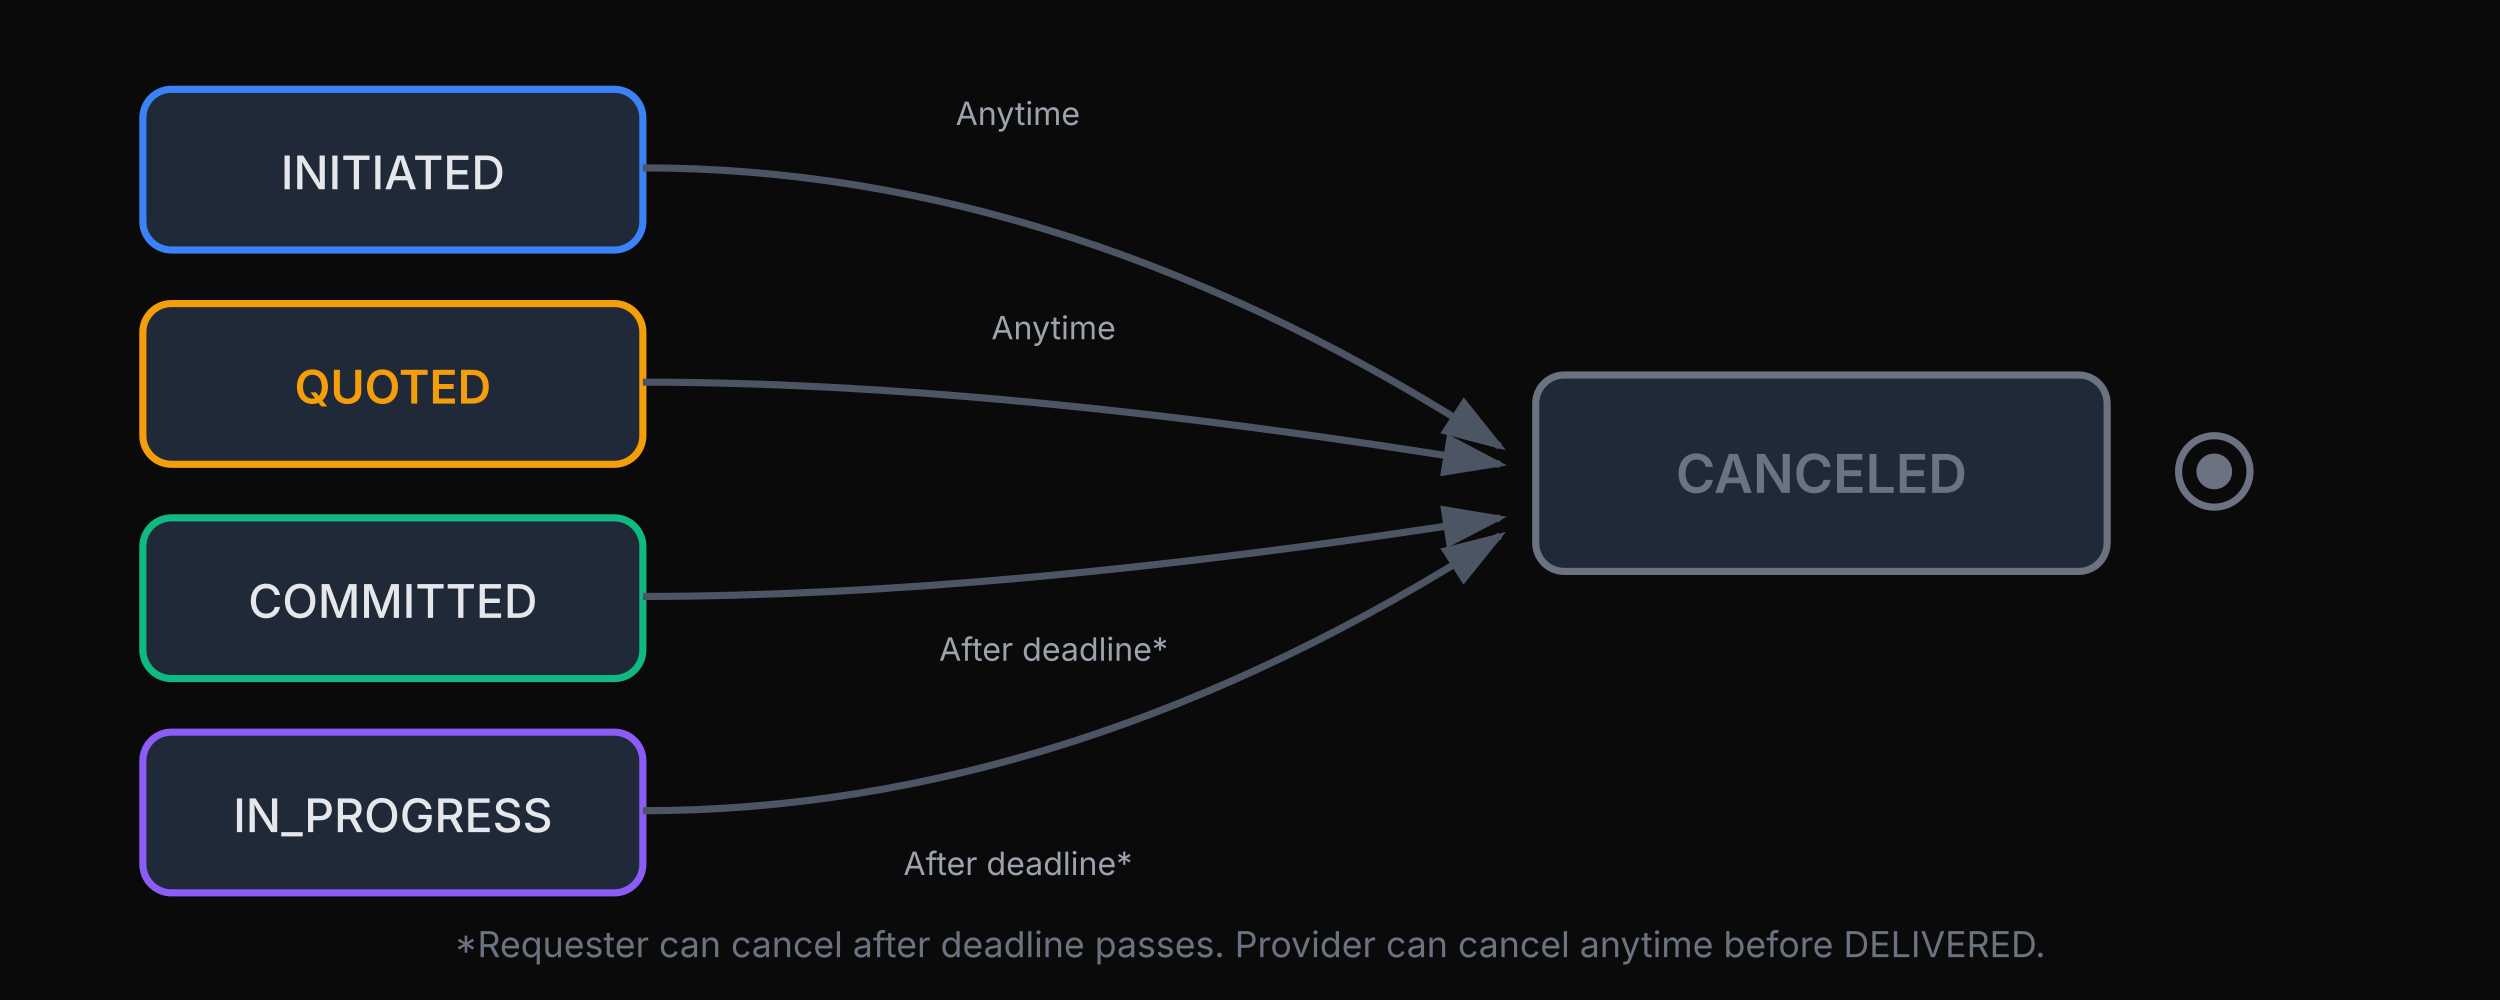
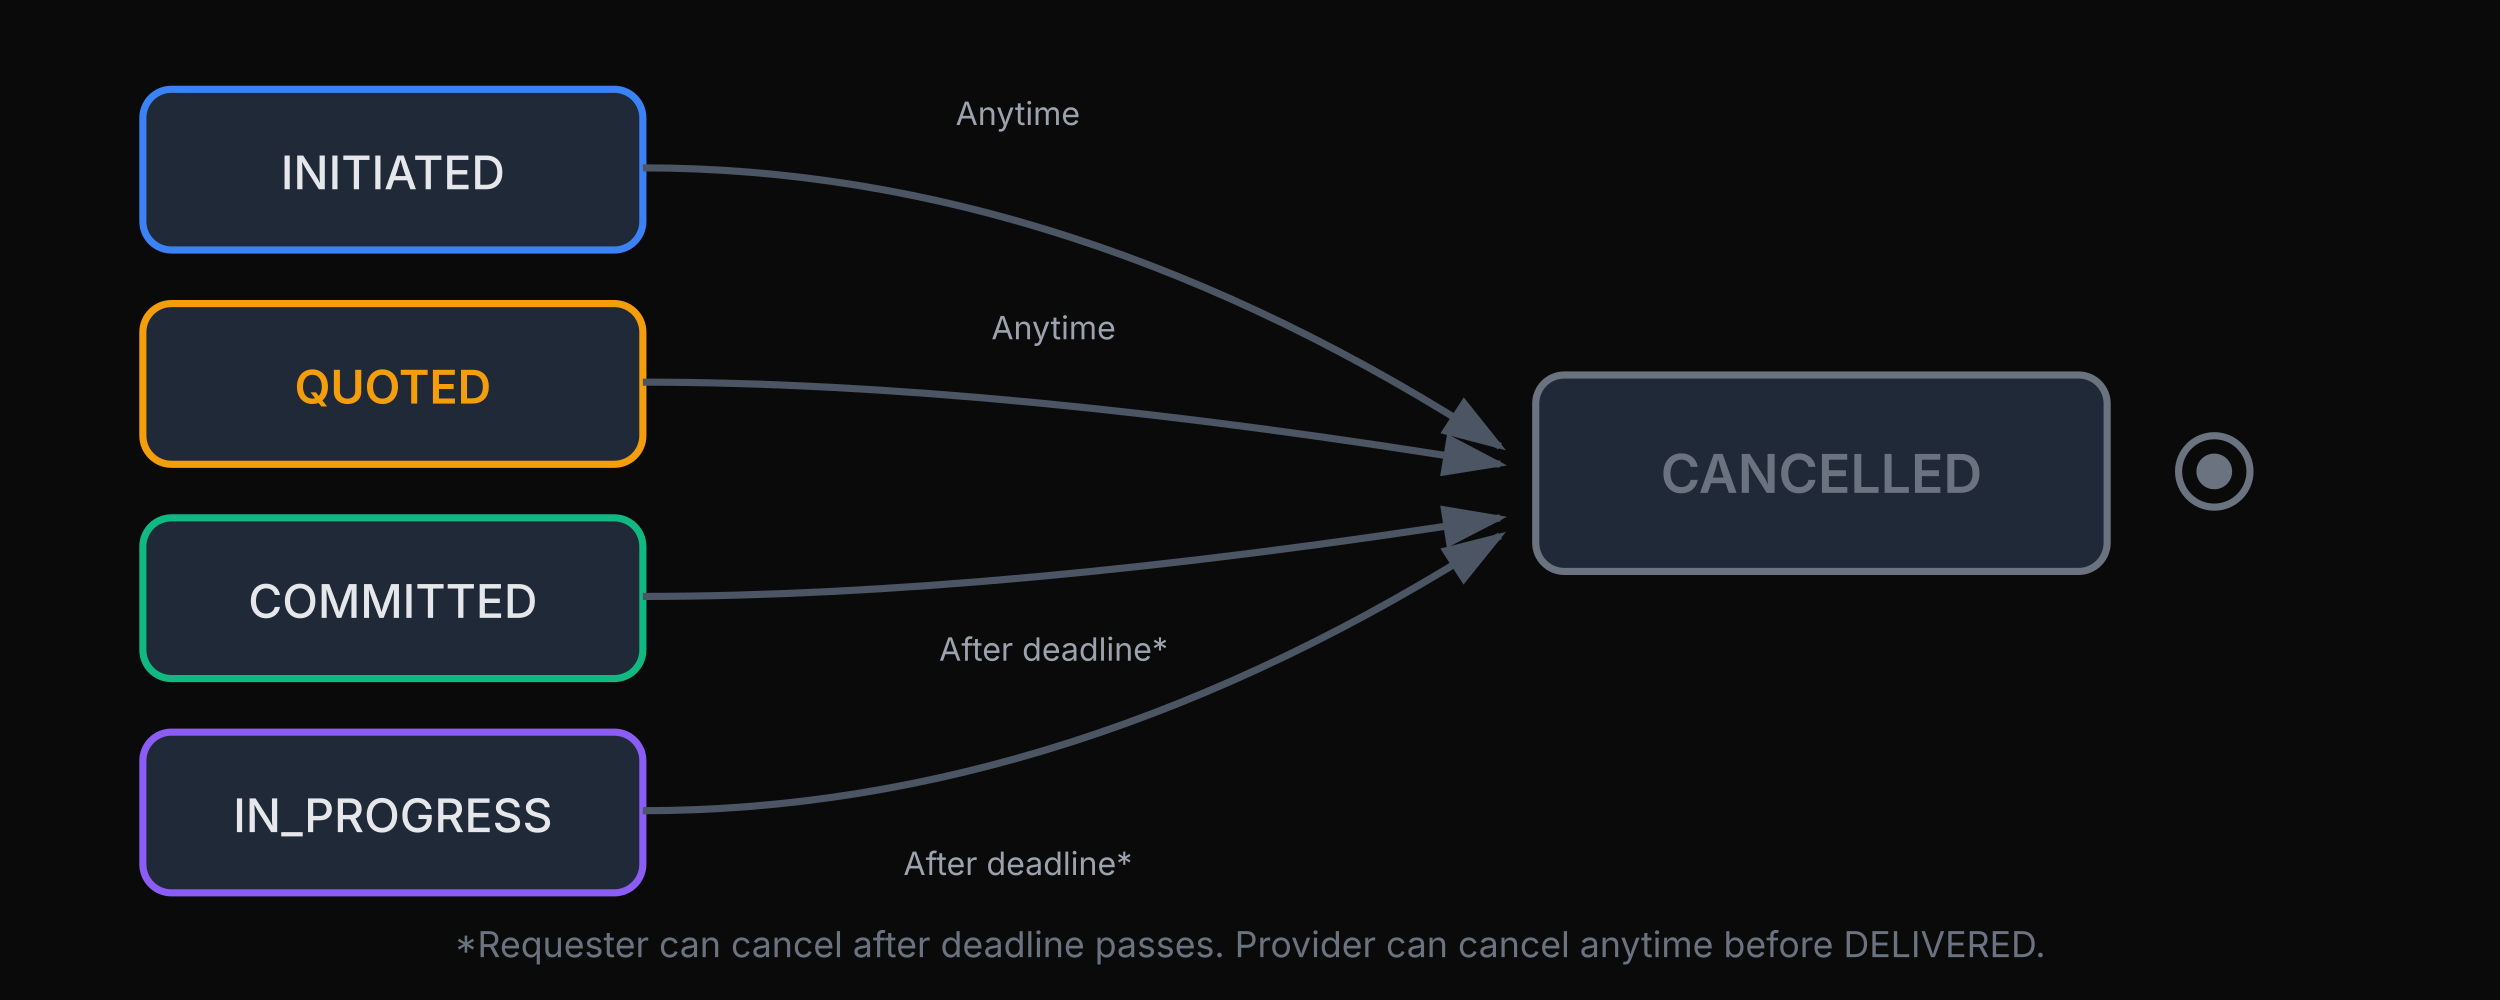
<svg xmlns="http://www.w3.org/2000/svg" viewBox="0 0 700 280" preserveAspectRatio="xMidYMid meet">
  <rect width="700" height="280" fill="#0A0A0A" />
  <rect x="40" y="25" width="140" height="45" rx="8" fill="#1F2937" stroke="#3B82F6" stroke-width="2" />
  <text x="110" y="53" text-anchor="middle" fill="#E5E7EB" font-family="system-ui, -apple-system, sans-serif" font-size="13" font-weight="500">INITIATED</text>
  <rect x="40" y="85" width="140" height="45" rx="8" fill="#1F2937" stroke="#F59E0B" stroke-width="2" />
  <text x="110" y="113" text-anchor="middle" fill="#F59E0B" font-family="system-ui, -apple-system, sans-serif" font-size="13" font-weight="600">QUOTED</text>
  <rect x="40" y="145" width="140" height="45" rx="8" fill="#1F2937" stroke="#10B981" stroke-width="2" />
  <text x="110" y="173" text-anchor="middle" fill="#E5E7EB" font-family="system-ui, -apple-system, sans-serif" font-size="13" font-weight="500">COMMITTED</text>
  <rect x="40" y="205" width="140" height="45" rx="8" fill="#1F2937" stroke="#8B5CF6" stroke-width="2" />
  <text x="110" y="233" text-anchor="middle" fill="#E5E7EB" font-family="system-ui, -apple-system, sans-serif" font-size="13" font-weight="500">IN_PROGRESS</text>
  <path d="M 180 47 Q 300 47 420 125" stroke="#4B5563" stroke-width="2" fill="none" marker-end="url(#arrow-cancel)" />
  <path d="M 180 107 Q 280 107 420 130" stroke="#4B5563" stroke-width="2" fill="none" marker-end="url(#arrow-cancel)" />
  <path d="M 180 167 Q 280 167 420 145" stroke="#4B5563" stroke-width="2" fill="none" marker-end="url(#arrow-cancel)" />
  <path d="M 180 227 Q 300 227 420 150" stroke="#4B5563" stroke-width="2" fill="none" marker-end="url(#arrow-cancel)" />
  <text x="285" y="35" text-anchor="middle" fill="#9CA3AF" font-family="system-ui, -apple-system, sans-serif" font-size="9">Anytime</text>
  <text x="295" y="95" text-anchor="middle" fill="#9CA3AF" font-family="system-ui, -apple-system, sans-serif" font-size="9">Anytime</text>
  <text x="295" y="185" text-anchor="middle" fill="#9CA3AF" font-family="system-ui, -apple-system, sans-serif" font-size="9">After deadline*</text>
  <text x="285" y="245" text-anchor="middle" fill="#9CA3AF" font-family="system-ui, -apple-system, sans-serif" font-size="9">After deadline*</text>
  <rect x="430" y="105" width="160" height="55" rx="8" fill="#1F2937" stroke="#6B7280" stroke-width="2" />
-   <text x="510" y="138" text-anchor="middle" fill="#6B7280" font-family="system-ui, -apple-system, sans-serif" font-size="15" font-weight="600">CANCELED</text>
+   <text x="510" y="138" text-anchor="middle" fill="#6B7280" font-family="system-ui, -apple-system, sans-serif" font-size="15" font-weight="600">CANCELLED</text>
  <circle cx="620" cy="132" r="10" fill="none" stroke="#6B7280" stroke-width="2" />
  <circle cx="620" cy="132" r="5" fill="#6B7280" />
  <text x="350" y="268" text-anchor="middle" fill="#6B7280" font-family="system-ui, -apple-system, sans-serif" font-size="10">
    *Requester can cancel after deadline passes. Provider can cancel anytime before DELIVERED.
  </text>
  <defs>
    <marker id="arrow-cancel" markerWidth="10" markerHeight="10" refX="8" refY="3" orient="auto" markerUnits="strokeWidth">
      <path d="M0,0 L0,6 L9,3 z" fill="#4B5563" />
    </marker>
  </defs>
</svg>
